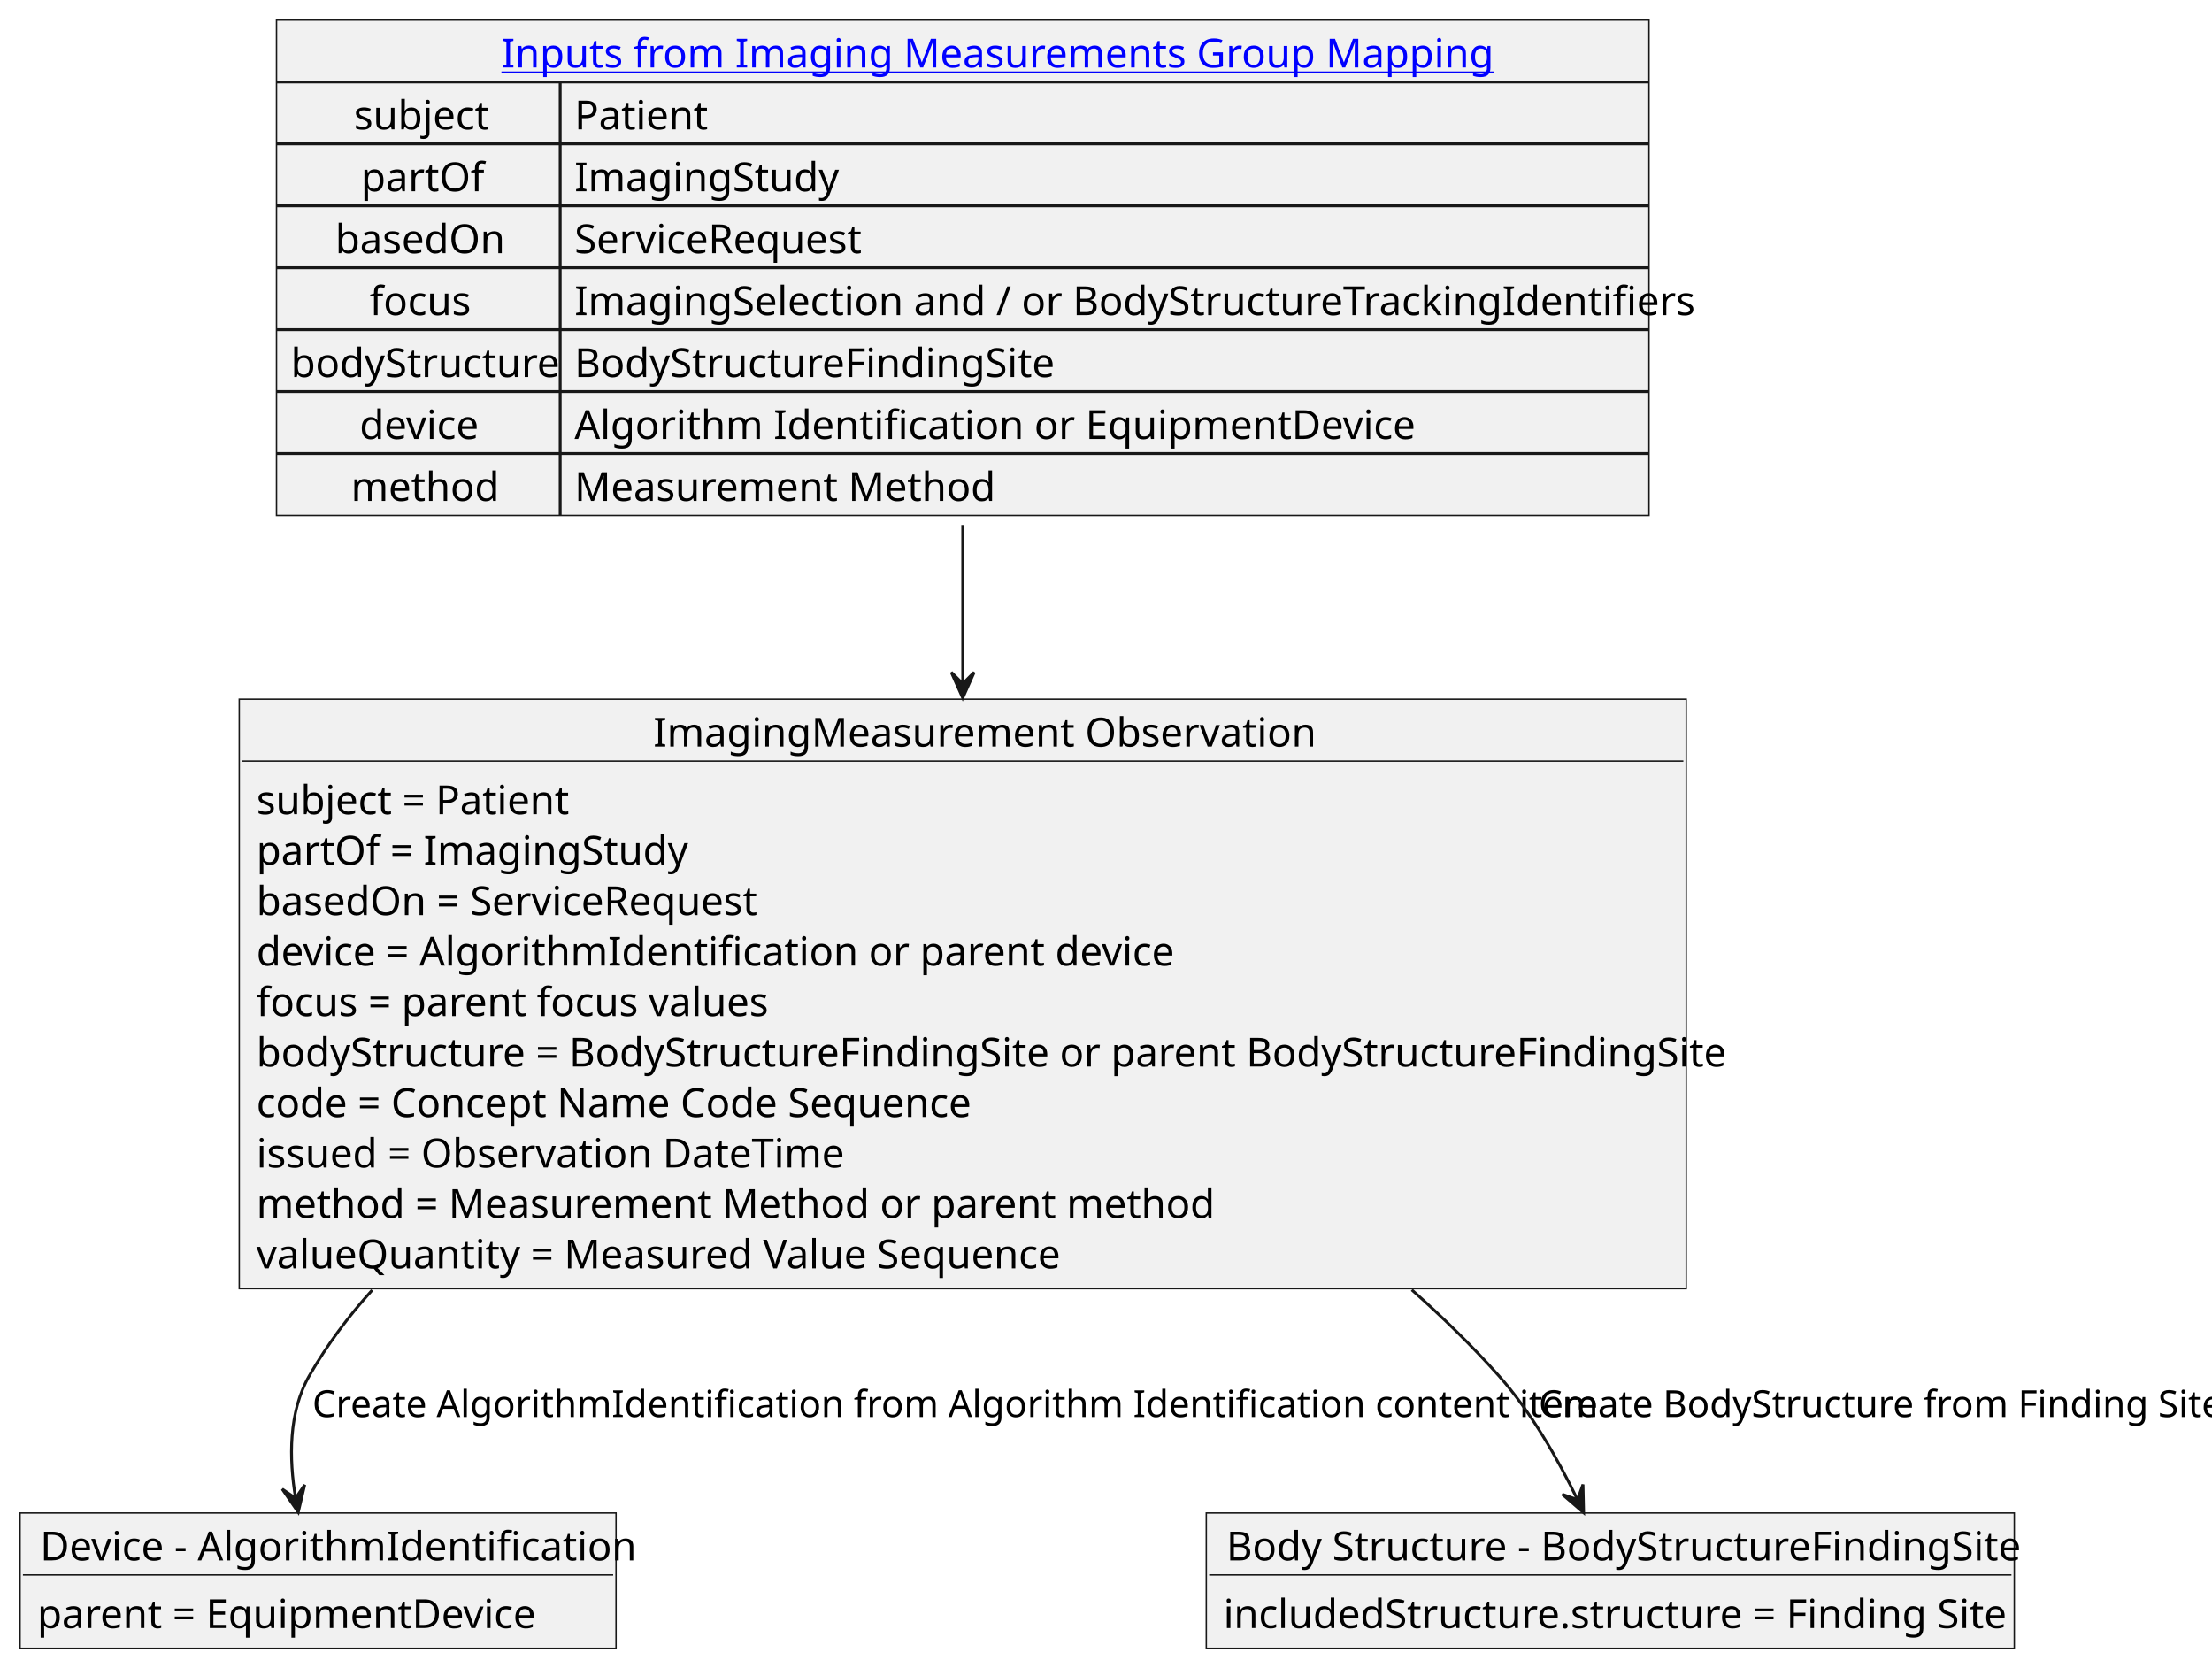
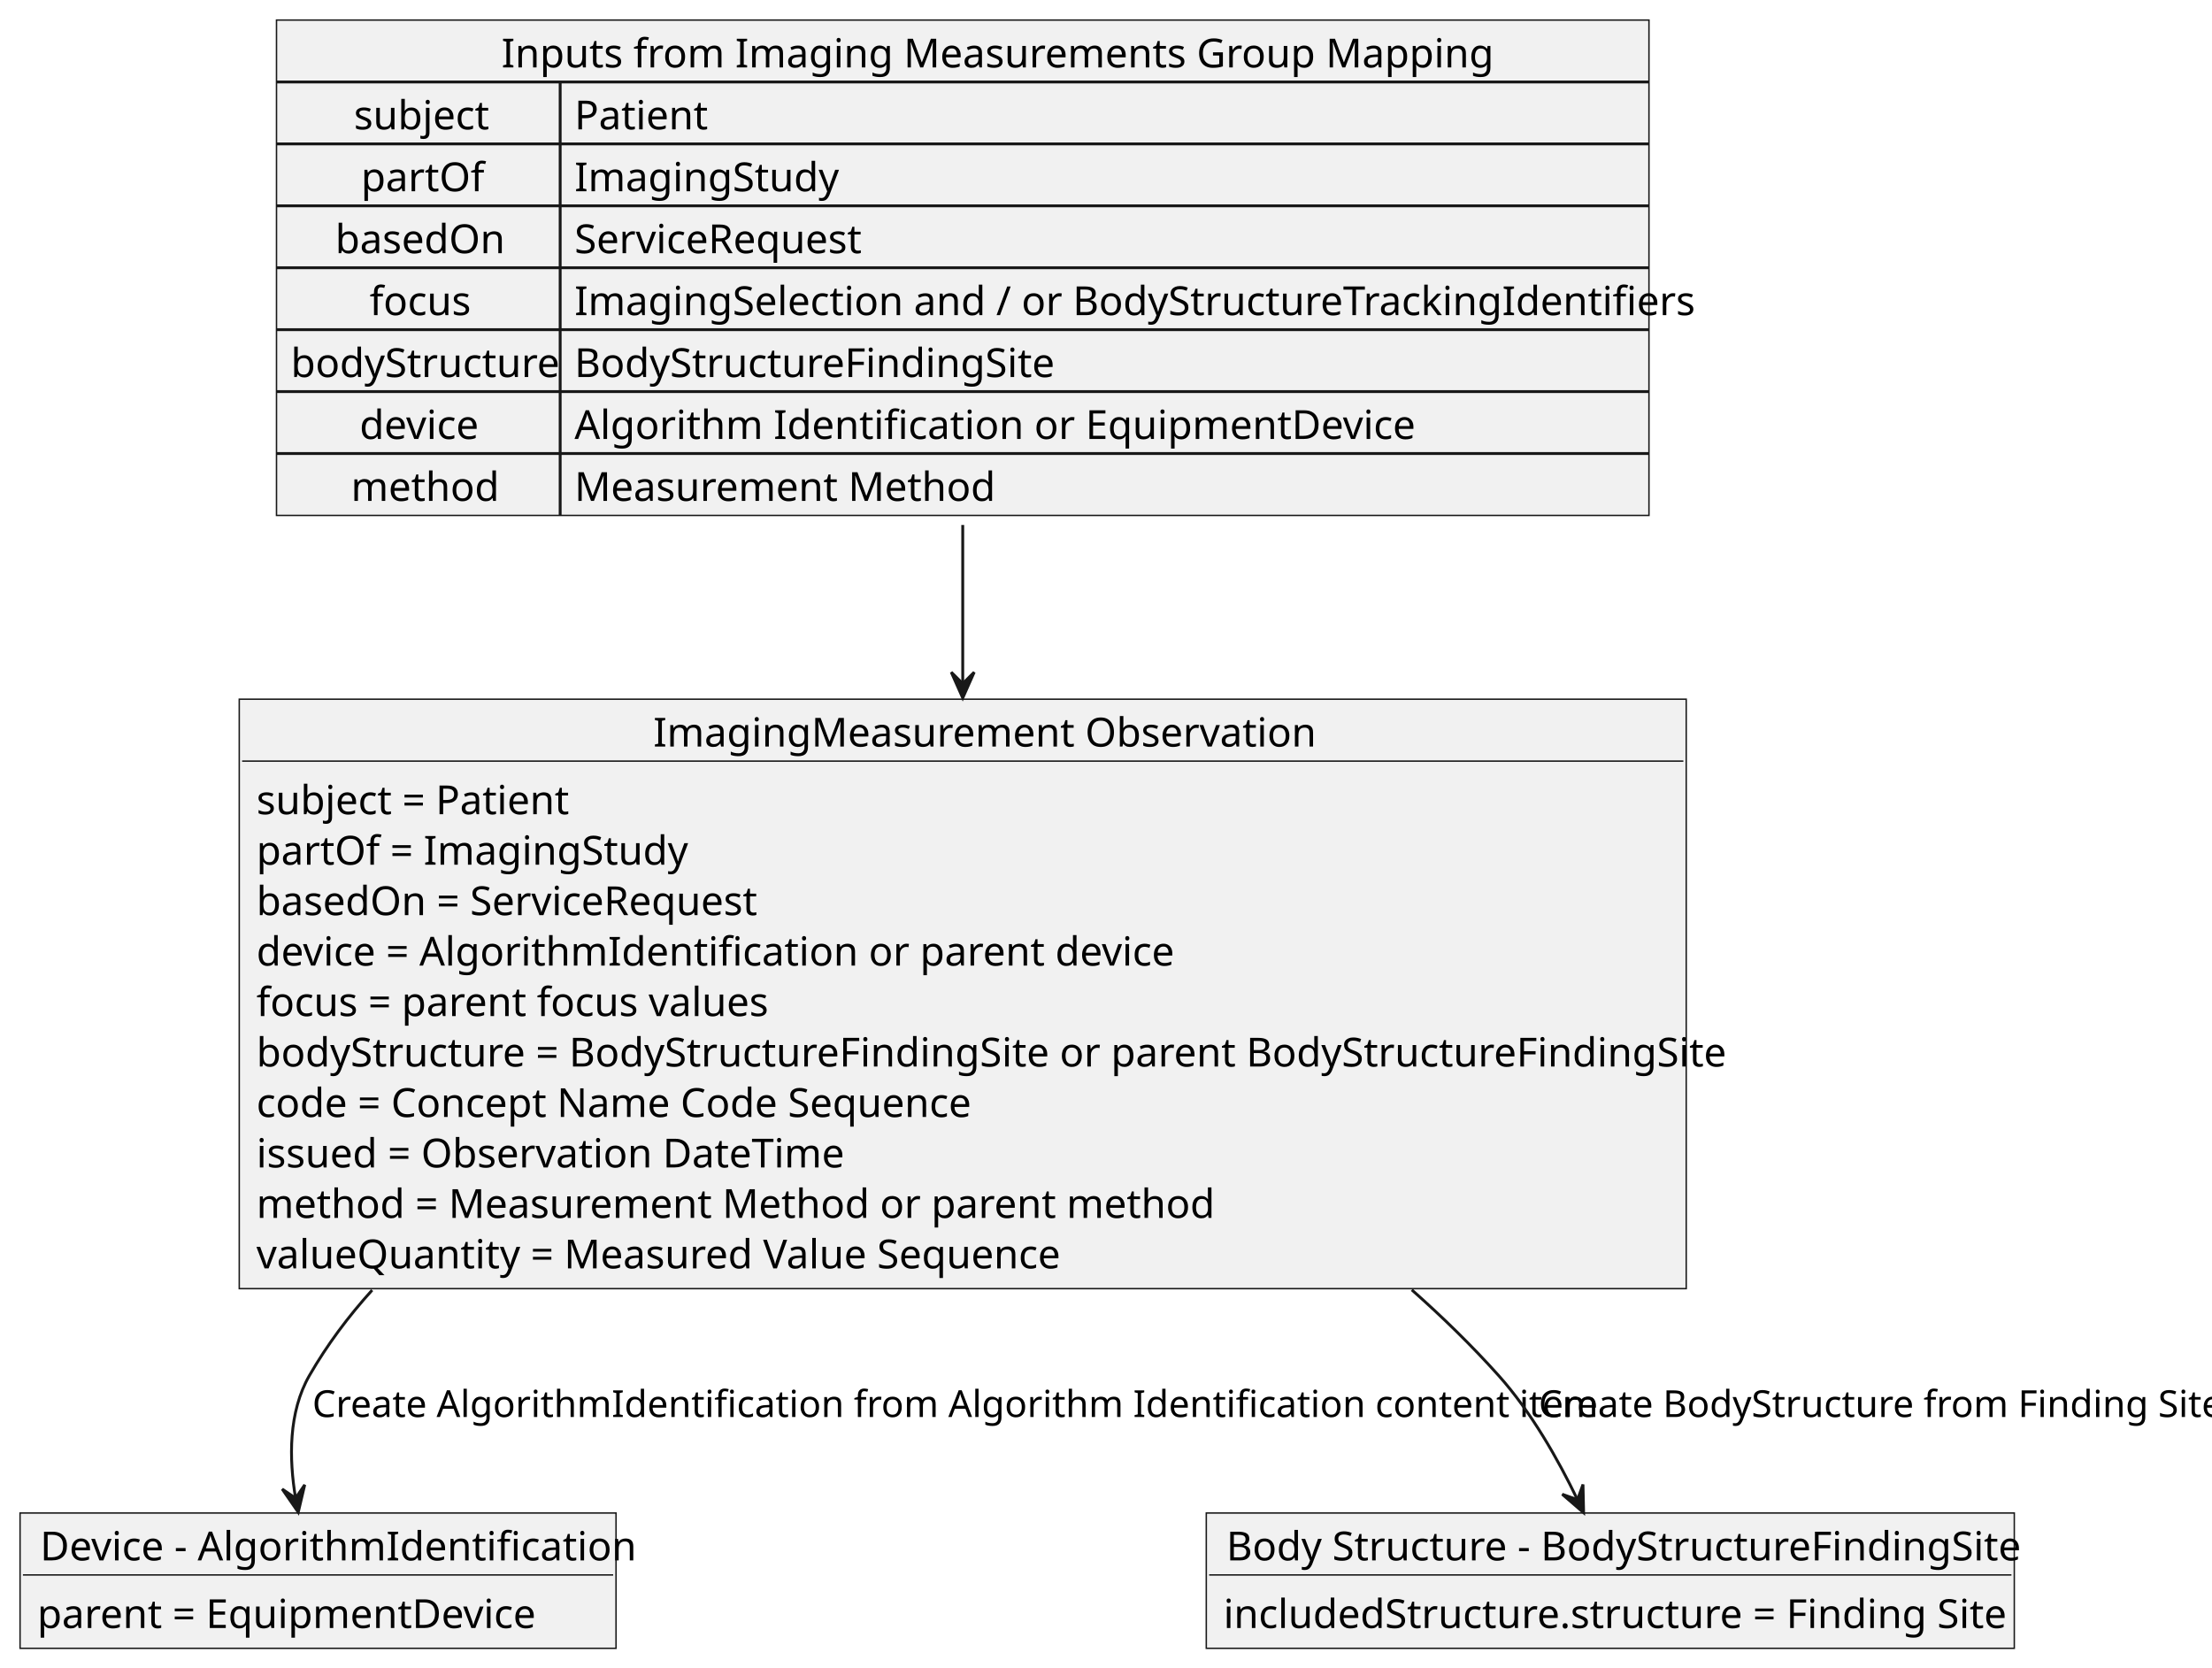
- <svg xmlns="http://www.w3.org/2000/svg" xmlns:xlink="http://www.w3.org/1999/xlink" contentStyleType="text/css" height="582px" preserveAspectRatio="none" style="width:772px;height:582px;background:#FFFFFF;" version="1.1" viewBox="0 0 772 582" width="772px" zoomAndPan="magnify">
+ <svg xmlns="http://www.w3.org/2000/svg" contentStyleType="text/css" height="582px" preserveAspectRatio="none" style="width:772px;height:582px;background:#FFFFFF;" version="1.1" viewBox="0 0 772 582" width="772px" zoomAndPan="magnify">
  <defs />
  <g>
    <g id="elem_inputs">
      <rect fill="#F1F1F1" height="172.875" style="stroke:#181818;stroke-width:0.5;" width="479" x="96.5" y="7" />
-       <a href="mapping.html#imaging-measurement-group-mapping" target="_top" title="mapping.html#imaging-measurement-group-mapping" xlink:actuate="onRequest" xlink:href="mapping.html#imaging-measurement-group-mapping" xlink:show="new" xlink:title="mapping.html#imaging-measurement-group-mapping" xlink:type="simple">
-         <text fill="#0000FF" font-family="sans-serif" font-size="14" lengthAdjust="spacing" text-decoration="underline" textLength="322" x="175" y="23.533">Inputs from Imaging Measurements Group Mapping</text>
-       </a>
+       <text fill="#000000" font-family="sans-serif" font-size="14" lengthAdjust="spacing" textLength="322" x="175" y="23.533">Inputs from Imaging Measurements Group Mapping</text>
      <line style="stroke:#181818;stroke-width:1.0;" x1="96.5" x2="575.5" y1="28.609" y2="28.609" />
      <text fill="#000000" font-family="sans-serif" font-size="14" lengthAdjust="spacing" textLength="45" x="123.5" y="45.143">subject</text>
      <text fill="#000000" font-family="sans-serif" font-size="14" lengthAdjust="spacing" textLength="44" x="200.5" y="45.143">Patient</text>
      <line style="stroke:#181818;stroke-width:1.0;" x1="195.5" x2="195.5" y1="28.609" y2="50.219" />
      <line style="stroke:#181818;stroke-width:1.0;" x1="96.5" x2="575.5" y1="50.219" y2="50.219" />
      <text fill="#000000" font-family="sans-serif" font-size="14" lengthAdjust="spacing" textLength="40" x="126" y="66.752">partOf</text>
      <text fill="#000000" font-family="sans-serif" font-size="14" lengthAdjust="spacing" textLength="85" x="200.5" y="66.752">ImagingStudy</text>
      <line style="stroke:#181818;stroke-width:1.0;" x1="195.5" x2="195.5" y1="50.219" y2="71.828" />
      <line style="stroke:#181818;stroke-width:1.0;" x1="96.5" x2="575.5" y1="71.828" y2="71.828" />
      <text fill="#000000" font-family="sans-serif" font-size="14" lengthAdjust="spacing" textLength="58" x="117" y="88.361">basedOn</text>
      <text fill="#000000" font-family="sans-serif" font-size="14" lengthAdjust="spacing" textLength="100" x="200.5" y="88.361">ServiceRequest</text>
      <line style="stroke:#181818;stroke-width:1.0;" x1="195.5" x2="195.5" y1="71.828" y2="93.438" />
      <line style="stroke:#181818;stroke-width:1.0;" x1="96.5" x2="575.5" y1="93.438" y2="93.438" />
      <text fill="#000000" font-family="sans-serif" font-size="14" lengthAdjust="spacing" textLength="34" x="129" y="109.971">focus</text>
      <text fill="#000000" font-family="sans-serif" font-size="14" lengthAdjust="spacing" textLength="370" x="200.5" y="109.971">ImagingSelection and / or BodyStructureTrackingIdentifiers</text>
      <line style="stroke:#181818;stroke-width:1.0;" x1="195.5" x2="195.5" y1="93.438" y2="115.047" />
      <line style="stroke:#181818;stroke-width:1.0;" x1="96.5" x2="575.5" y1="115.047" y2="115.047" />
      <text fill="#000000" font-family="sans-serif" font-size="14" lengthAdjust="spacing" textLength="89" x="101.5" y="131.58">bodyStructure</text>
      <text fill="#000000" font-family="sans-serif" font-size="14" lengthAdjust="spacing" textLength="161" x="200.5" y="131.58">BodyStructureFindingSite</text>
      <line style="stroke:#181818;stroke-width:1.0;" x1="195.5" x2="195.5" y1="115.047" y2="136.656" />
      <line style="stroke:#181818;stroke-width:1.0;" x1="96.5" x2="575.5" y1="136.656" y2="136.656" />
      <text fill="#000000" font-family="sans-serif" font-size="14" lengthAdjust="spacing" textLength="41" x="125.5" y="153.19">device</text>
      <text fill="#000000" font-family="sans-serif" font-size="14" lengthAdjust="spacing" textLength="273" x="200.5" y="153.19">Algorithm Identification or EquipmentDevice</text>
      <line style="stroke:#181818;stroke-width:1.0;" x1="195.5" x2="195.5" y1="136.656" y2="158.266" />
      <line style="stroke:#181818;stroke-width:1.0;" x1="96.5" x2="575.5" y1="158.266" y2="158.266" />
      <text fill="#000000" font-family="sans-serif" font-size="14" lengthAdjust="spacing" textLength="47" x="122.5" y="174.799">method</text>
      <text fill="#000000" font-family="sans-serif" font-size="14" lengthAdjust="spacing" textLength="137" x="200.5" y="174.799">Measurement Method</text>
      <line style="stroke:#181818;stroke-width:1.0;" x1="195.5" x2="195.5" y1="158.266" y2="179.875" />
    </g>
    <g id="elem_AlgorithmIdentification">
      <rect fill="#F1F1F1" height="47.219" style="stroke:#181818;stroke-width:0.5;" width="208" x="7" y="528" />
      <text fill="#000000" font-family="sans-serif" font-size="14" lengthAdjust="spacing" textLength="194" x="14" y="544.533">Device - AlgorithmIdentification</text>
      <line style="stroke:#181818;stroke-width:0.5;" x1="8" x2="214" y1="549.609" y2="549.609" />
      <text fill="#000000" font-family="sans-serif" font-size="14" lengthAdjust="spacing" textLength="167" x="13" y="568.143">parent = EquipmentDevice</text>
    </g>
    <g id="elem_BodyStructureFindingSite">
      <rect fill="#F1F1F1" height="47.219" style="stroke:#181818;stroke-width:0.5;" width="282" x="421" y="528" />
      <text fill="#000000" font-family="sans-serif" font-size="14" lengthAdjust="spacing" textLength="268" x="428" y="544.533">Body Structure - BodyStructureFindingSite</text>
      <line style="stroke:#181818;stroke-width:0.5;" x1="422" x2="702" y1="549.609" y2="549.609" />
      <text fill="#000000" font-family="sans-serif" font-size="14" lengthAdjust="spacing" textLength="262" x="427" y="568.143">includedStructure.structure = Finding Site</text>
    </g>
    <g id="elem_imagingMeasurement">
      <rect fill="#F1F1F1" height="205.703" style="stroke:#181818;stroke-width:0.5;" width="505" x="83.5" y="244" />
      <text fill="#000000" font-family="sans-serif" font-size="14" lengthAdjust="spacing" textLength="216" x="228" y="260.533">ImagingMeasurement Observation</text>
      <line style="stroke:#181818;stroke-width:0.5;" x1="84.5" x2="587.5" y1="265.609" y2="265.609" />
      <text fill="#000000" font-family="sans-serif" font-size="14" lengthAdjust="spacing" textLength="105" x="89.5" y="284.143">subject = Patient</text>
      <text fill="#000000" font-family="sans-serif" font-size="14" lengthAdjust="spacing" textLength="141" x="89.5" y="301.752">partOf = ImagingStudy</text>
      <text fill="#000000" font-family="sans-serif" font-size="14" lengthAdjust="spacing" textLength="174" x="89.5" y="319.361">basedOn = ServiceRequest</text>
      <text fill="#000000" font-family="sans-serif" font-size="14" lengthAdjust="spacing" textLength="302" x="89.5" y="336.971">device = AlgorithmIdentification or parent device</text>
      <text fill="#000000" font-family="sans-serif" font-size="14" lengthAdjust="spacing" textLength="174" x="89.5" y="354.58">focus = parent focus values</text>
      <text fill="#000000" font-family="sans-serif" font-size="14" lengthAdjust="spacing" textLength="493" x="89.5" y="372.19">bodyStructure = BodyStructureFindingSite or parent BodyStructureFindingSite</text>
      <text fill="#000000" font-family="sans-serif" font-size="14" lengthAdjust="spacing" textLength="246" x="89.5" y="389.799">code = Concept Name Code Sequence</text>
      <text fill="#000000" font-family="sans-serif" font-size="14" lengthAdjust="spacing" textLength="199" x="89.5" y="407.408">issued = Observation DateTime</text>
      <text fill="#000000" font-family="sans-serif" font-size="14" lengthAdjust="spacing" textLength="313" x="89.5" y="425.018">method = Measurement Method or parent method</text>
      <text fill="#000000" font-family="sans-serif" font-size="14" lengthAdjust="spacing" textLength="274" x="89.5" y="442.627">valueQuantity = Measured Value Sequence</text>
    </g>
    <g id="link_imagingMeasurement_AlgorithmIdentification">
      <path codeLine="33" d="M129.88,450.22 C121.57,459.39 114.17,469.3 108,480 C100.64,492.76 100.86,509.09 103.16,522.81 " fill="none" id="imagingMeasurement-to-AlgorithmIdentification" style="stroke:#181818;stroke-width:1.0;" />
      <polygon fill="#181818" points="104.09,527.74,106.349,518.154,103.162,522.827,98.489,519.639,104.09,527.74" style="stroke:#181818;stroke-width:1.0;" />
      <text fill="#000000" font-family="sans-serif" font-size="13" lengthAdjust="spacing" textLength="409" x="109" y="494.495">Create AlgorithmIdentification from Algorithm Identification content item</text>
    </g>
    <g id="link_imagingMeasurement_BodyStructureFindingSite">
      <path codeLine="34" d="M492.72,450.12 C503.48,459.65 513.72,469.64 523,480 C534.41,492.73 543.81,509.37 550.52,523.28 " fill="none" id="imagingMeasurement-to-BodyStructureFindingSite" style="stroke:#181818;stroke-width:1.0;" />
      <polygon fill="#181818" points="552.69,527.89,552.47,518.044,550.558,523.367,545.234,521.456,552.69,527.89" style="stroke:#181818;stroke-width:1.0;" />
      <text fill="#000000" font-family="sans-serif" font-size="13" lengthAdjust="spacing" textLength="227" x="537" y="494.495">Create BodyStructure from Finding Site</text>
    </g>
    <g id="link_inputs_imagingMeasurement">
      <path codeLine="36" d="M336,183.2 C336,201.06 336,220 336,238.41 " fill="none" id="inputs-to-imagingMeasurement" style="stroke:#181818;stroke-width:1.0;" />
      <polygon fill="#181818" points="336,243.58,340,234.58,336,238.58,332,234.58,336,243.58" style="stroke:#181818;stroke-width:1.0;" />
    </g>
  </g>
</svg>
